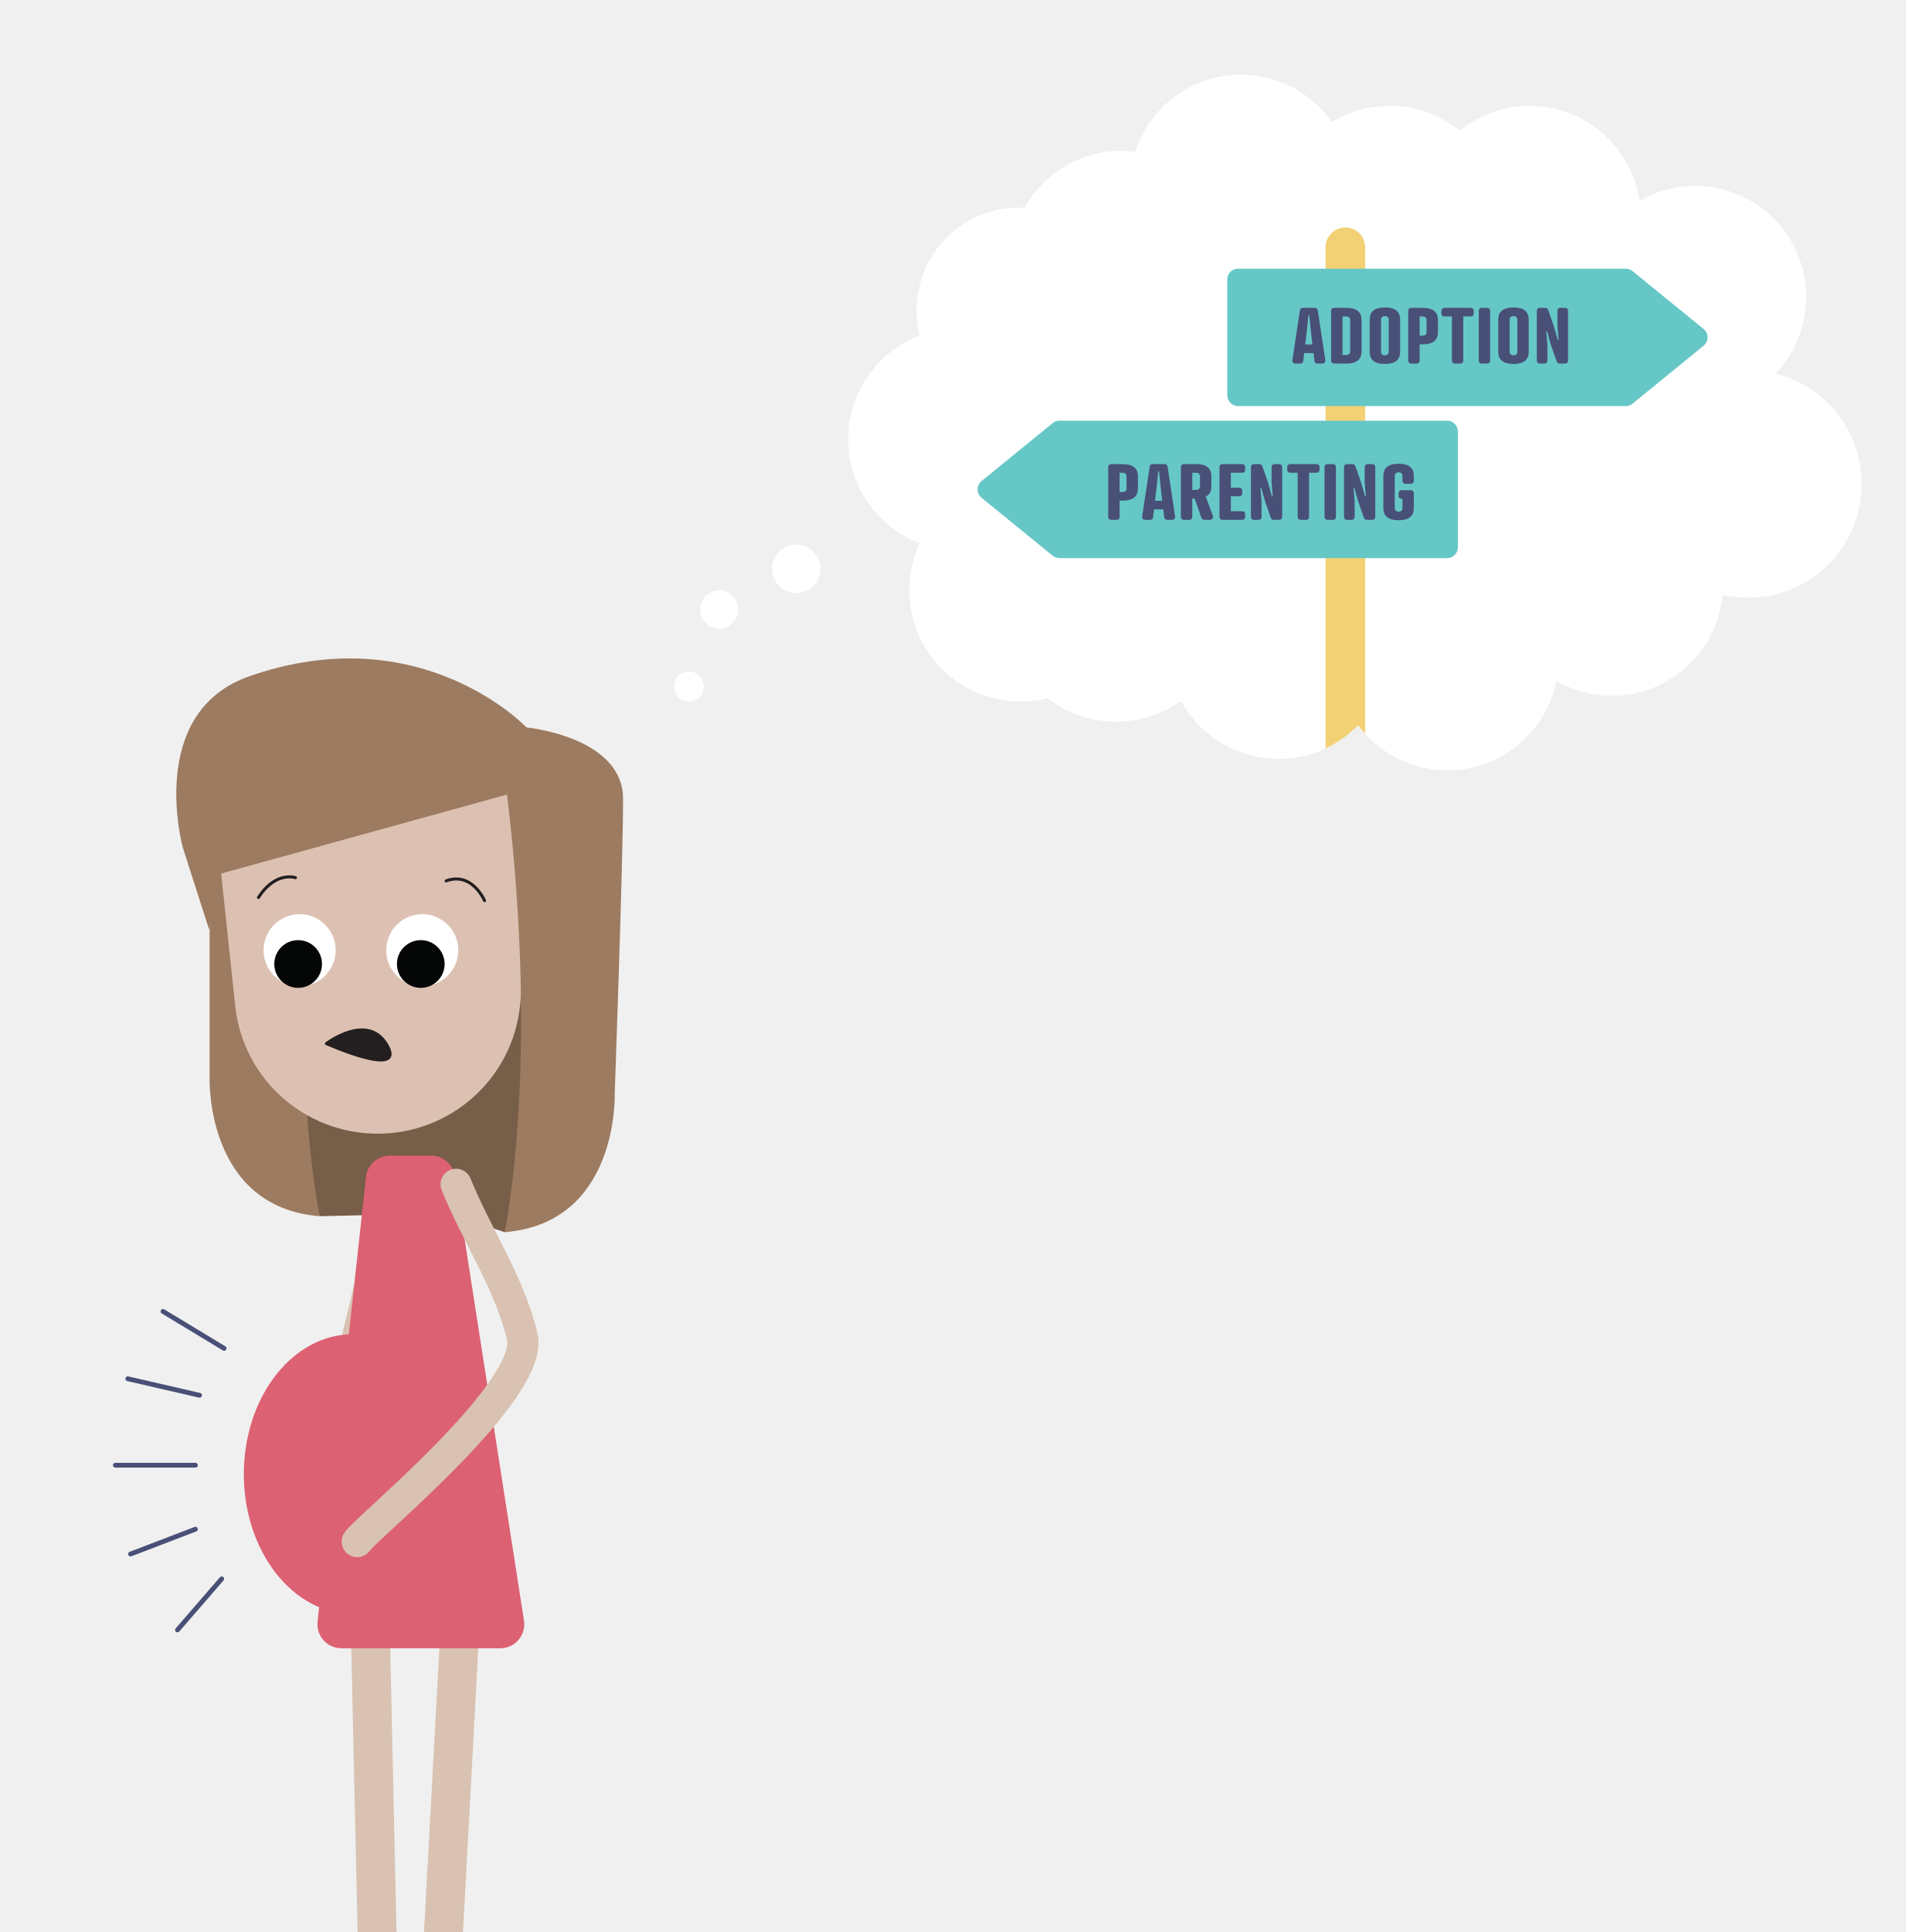
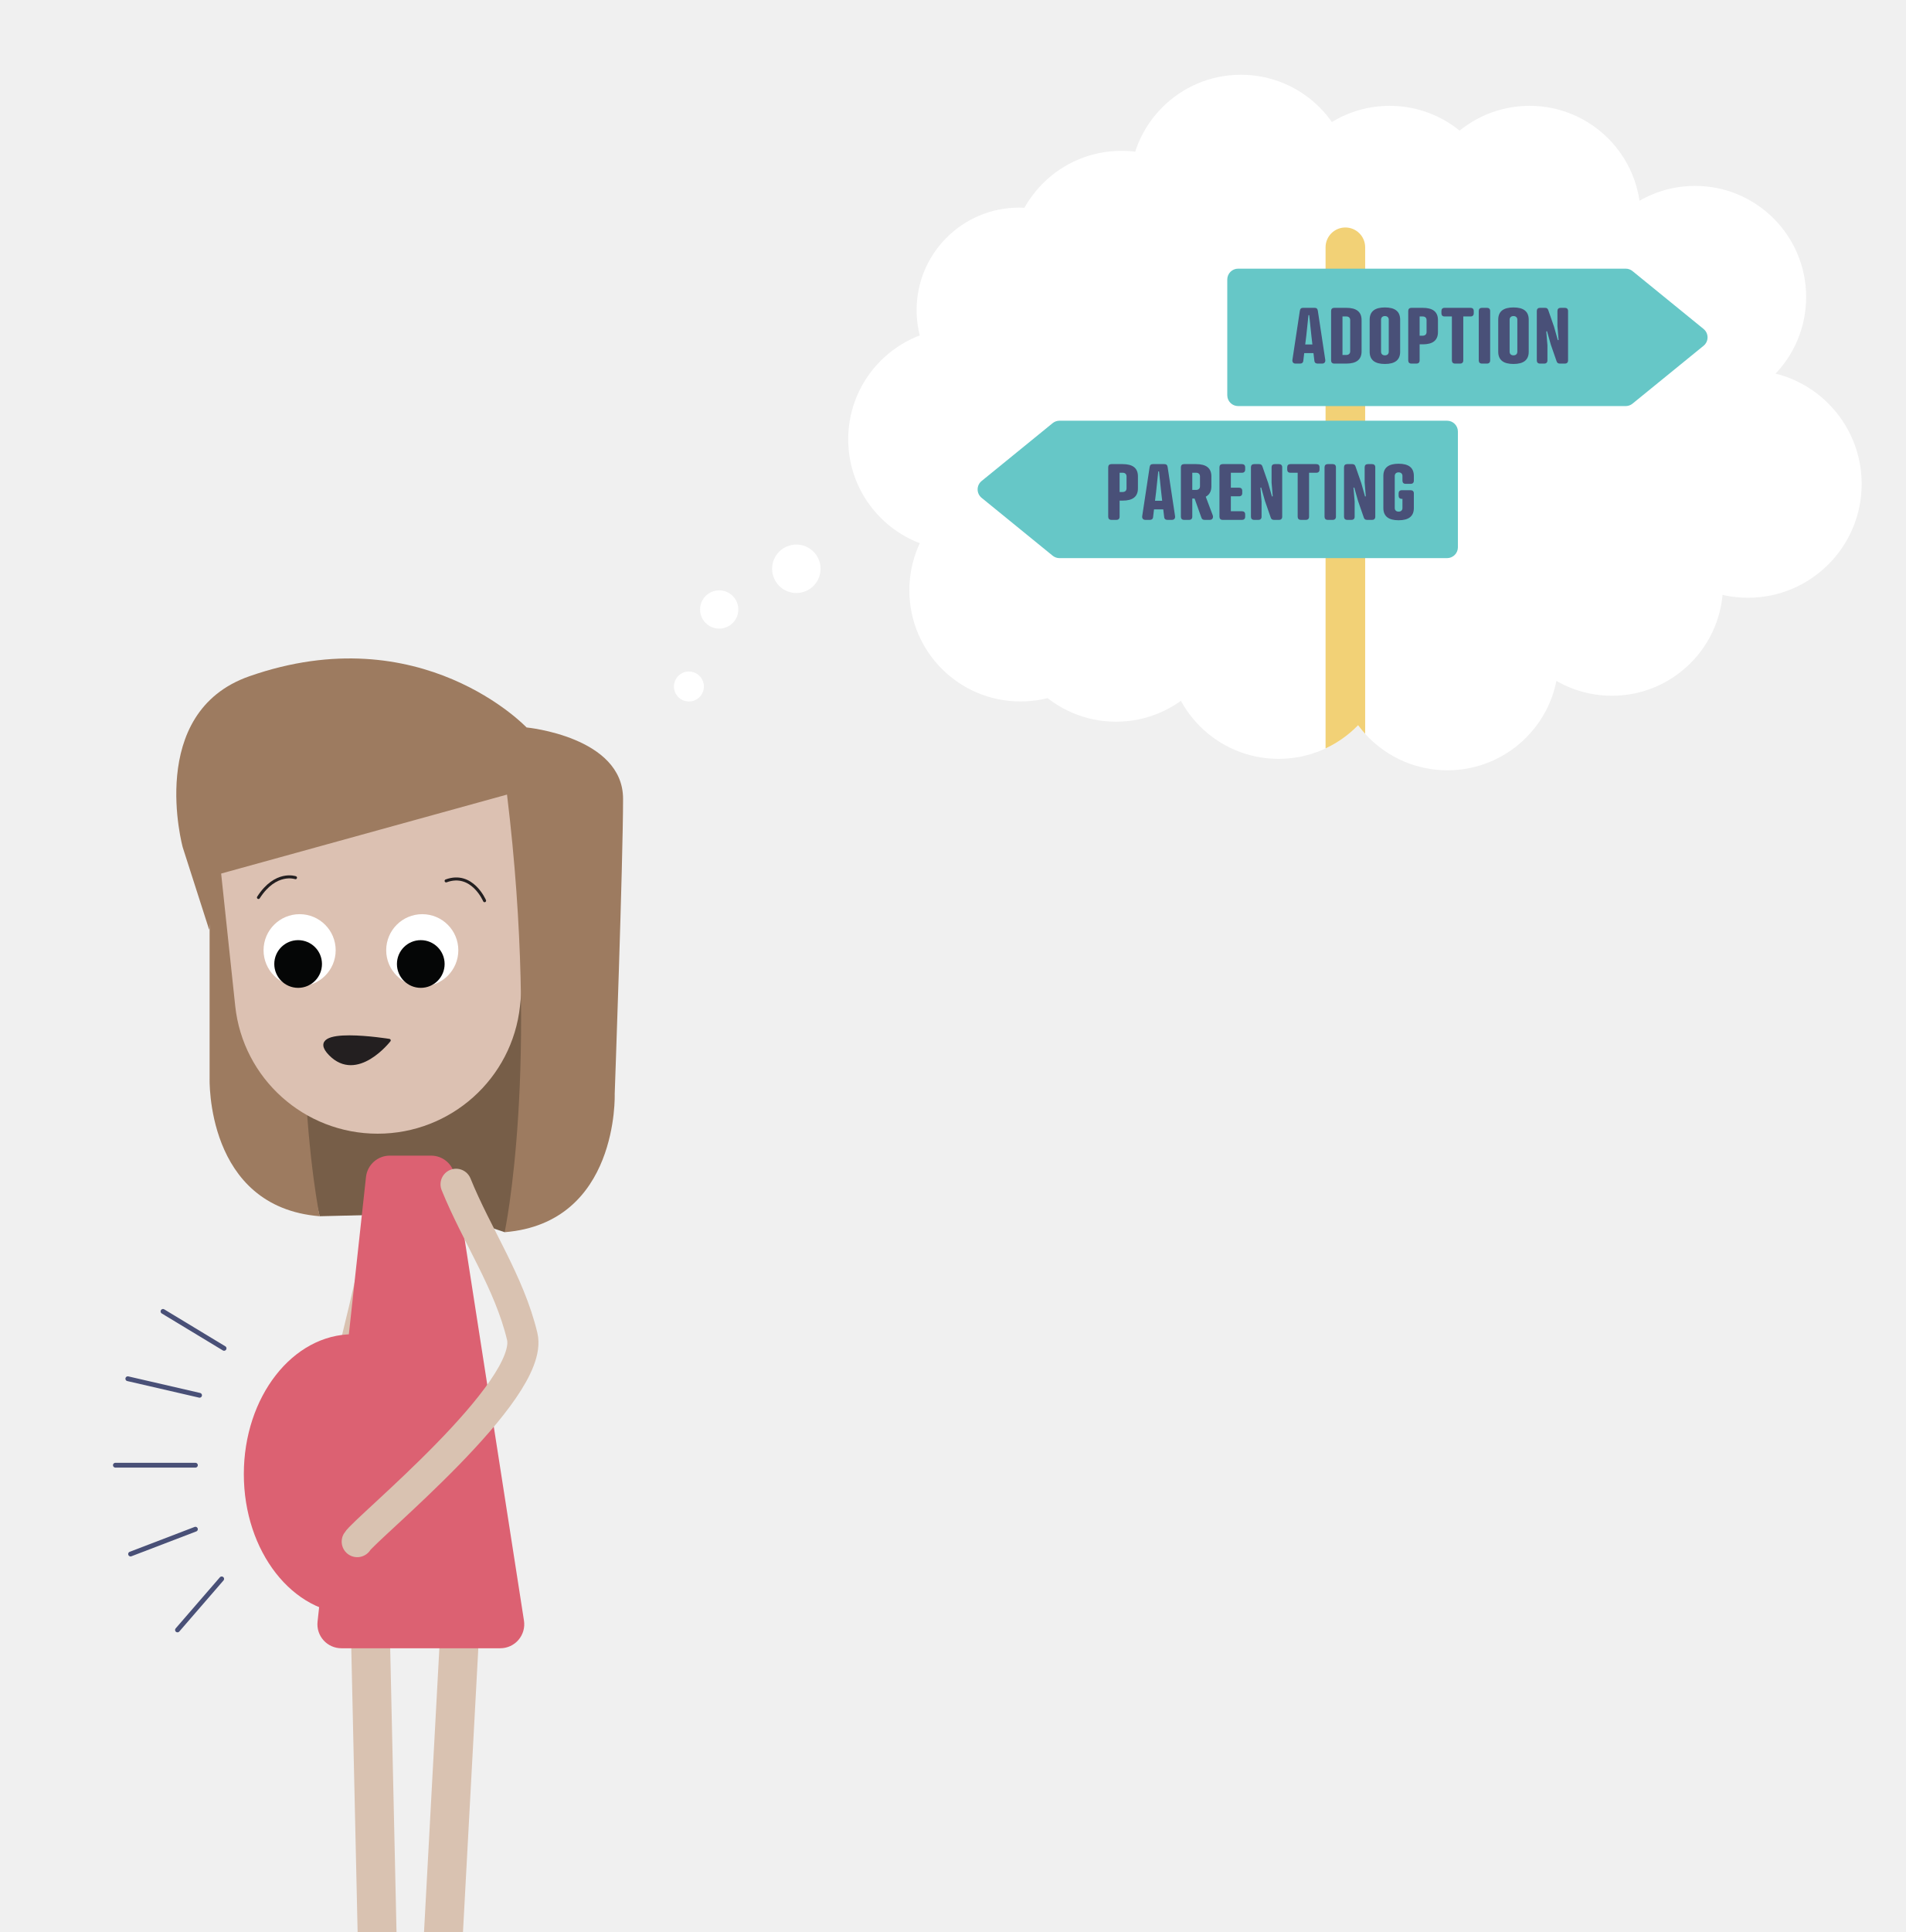
<svg xmlns="http://www.w3.org/2000/svg" viewBox="0 0 4897.512 4965.011" class="gabby">
  <defs>
    <style>
			.a,.b,.d,.e,.o,.p{fill:none;}.b{stroke:#495077;stroke-width:12.309px;}.b,.d,.e,.n,.o,.p{stroke-linecap:round;}.b,.d,.e,.p{stroke-miterlimit:10;}.c{clip-path:url(#a);}.d,.e,.p{stroke:#d9c2b1;}.d{stroke-width:37.295px;}.e{stroke-width:100px;}.f{clip-path:url(#b);}.g{clip-path:url(#c);}.h{fill:#775e48;}.i{fill:#9d7b60;}.j{fill:#dcc1b2;}.k{fill:#dc6172;}.l{fill:#fff;}.m{fill:#050606;}.n{fill:#231f20;}.n,.o{stroke:#231f20;stroke-linejoin:round;stroke-width:7.77px;}.p{stroke-width:80px;}.q{clip-path:url(#d);}.r{fill:#f2d176;}.s{fill:#66c7c7;}.t{fill:#495078;}
		</style>
    <clipPath id="a">
      <rect class="a" x="67.891" y="1316.061" width="1829.817" height="4012.951" transform="translate(1965.6 6645.072) rotate(-180)" />
    </clipPath>
    <clipPath id="b">
      <polygon class="a" points="81.495 3499.898 1957.86 3162.626 1957.86 953.376 81.495 1290.649 81.495 3499.898" />
    </clipPath>
    <clipPath id="c">
      <polygon class="a" points="71.682 3505.209 1948.047 3167.937 1948.047 958.688 71.682 1295.96 71.682 3505.209" />
    </clipPath>
    <clipPath id="d">
      <path class="a" d="M4564.118,960.156A284.589,284.589,0,0,0,4642.81,763.389c0-157.757-127.888-285.646-285.646-285.646a284.21,284.21,0,0,0-142.739,38.261c-20.162-138.017-138.98-244.01-282.592-244.01a284.407,284.407,0,0,0-179.819,63.752,285.641,285.641,0,0,0-328.391-22.108c-51.686-73.479-137.072-121.541-233.734-121.541-127.098,0-234.755,83.034-271.82,197.797a287.877,287.877,0,0,0-35.312-2.251c-107.155,0-200.475,59.039-249.351,146.328q-6.921-.36-13.93-.371c-145.407,0-263.282,117.875-263.282,263.282a263.736,263.736,0,0,0,8.13,65.11c-107.529,40.993-183.949,145.016-183.949,266.941,0,121.98,76.486,226.042,184.091,266.996a284.468,284.468,0,0,0-26.93,121.101c0,157.758,127.888,285.646,285.646,285.646a286.145,286.145,0,0,0,69.778-8.621,285.336,285.336,0,0,0,342.559,6.86c48.412,88.907,142.672,149.245,251.03,149.245a284.726,284.726,0,0,0,204.542-86.349,285.207,285.207,0,0,0,229.61,115.742c138.628,0,254.155-98.766,280.144-229.762a284.224,284.224,0,0,0,142.642,38.206c148.853,0,271.057-113.875,284.385-259.251a293.067,293.067,0,0,0,65.284,7.408c161.465,0,292.358-130.893,292.358-292.358C4785.512,1106.81,4691.283,991.871,4564.118,960.156Z" />
    </clipPath>
  </defs>
  <line class="b" x1="512.994" y1="3585.734" x2="328.532" y2="3543.166" />
  <line class="b" x1="502.352" y1="3765.381" x2="296.606" y2="3765.381" />
  <line class="b" x1="502.352" y1="3929.826" x2="335.627" y2="3993.678" />
  <line class="b" x1="576.014" y1="3465.124" x2="418.989" y2="3370.15" />
  <line class="b" x1="569.85" y1="4057.529" x2="456.236" y2="4188.78" />
  <g class="c">
    <path class="d" d="M981.262,3058.507S843.334,3767.853,725.11,3940.264" />
    <line class="e" x1="1179.459" y1="4235.824" x2="1137.738" y2="5007.669" />
    <g class="f">
      <g class="g">
        <polygon class="h" points="1297.245 3166.582 1152.074 3117.592 821.705 3125.569 759.361 2867.781 1222.306 2641.794 1332.922 2378.762 1514.047 2378.762 1498.251 2772.672 1458.613 3002.362 1297.245 3166.582" />
        <path class="i" d="M538.823,2239.494c17.325,5.934,46.307-68.268,63.513-33.554,65.102,131.345,117.597,513.296,180.561,543.144,10.095,241.875,38.807,376.485,38.807,376.485-294.197-23.677-282.882-355.144-282.882-355.144Z" />
        <path class="j" d="M970.677,2913.459h.001c188.254,0,346.163-141.574,366.009-328.145l27.638-259.833c2.091-391.732-147.383-405.482-366.009-405.482H789.307c-136.478,0-242.87,117.866-228.483,253.124l43.844,412.191C624.514,2771.885,782.423,2913.459,970.677,2913.459Z" />
        <path class="i" d="M1297.245,3166.582s90.924-426.173,6.06-1124.623L560.292,2247.193,537.661,2389.251,469.77,2177.644s-95.393-346.412,171.043-439.668c441.933-154.683,712.727,131.499,712.727,131.499s248.085,23.676,248.085,183.491-21.498,758.471-21.498,758.471S1591.442,3142.906,1297.245,3166.582Z" />
      </g>
    </g>
    <line class="e" x1="953.004" y1="4236.119" x2="970.76" y2="5031.617" />
    <path class="k" d="M877.51,4235.824h408.527a61.584,61.584,0,0,0,60.852-71.055L1169.017,3021.952a61.584,61.584,0,0,0-60.852-52.113H1002.02a61.584,61.584,0,0,0-61.222,54.914L816.288,4167.57A61.584,61.584,0,0,0,877.51,4235.824Z" />
    <circle class="l" cx="1085.448" cy="2442.016" r="92.692" />
    <circle class="m" cx="1081.628" cy="2477.361" r="61.304" />
    <circle class="l" cx="770.181" cy="2442.016" r="92.692" />
    <circle class="m" cx="766.361" cy="2477.361" r="61.304" />
-     <path class="n mouth" d="M995.239,2686.869c48.553,86.305-156.088-5.024-156.088-5.024S946.328,2599.928,995.239,2686.869Z" />
+     <path class="n mouth" d="M848.355,2708.816c-69.057-70.973,152.159-35.162,152.159-35.162S917.921,2780.311,848.355,2708.816Z" />
    <path class="o" d="M1245.625,2314.679s-31.902-75.532-98.872-50.902" />
    <path class="o" d="M759.592,2255.567s-50.902-18.073-95.236,50.897" />
    <ellipse class="k belly bounce" cx="907.196" cy="3788.337" rx="280.417" ry="359.521" />
    <path class="p" d="M1172.373,3043.512c53.255,131.482,136.682,251.648,169.979,390.815,33.302,139.185-406.067,496.024-424.034,527.426" />
  </g>
  <circle class="l" cx="2047.041" cy="1461.699" r="62.269" />
  <circle class="l" cx="1848.734" cy="1566.292" r="49.149" />
  <circle class="l" cx="1770.894" cy="1764.236" r="38.498" />
  <ellipse class="l" cx="3486.093" cy="1128.932" rx="1084.026" ry="663.668" />
  <circle class="l" cx="2619.474" cy="796.881" r="263.282" />
  <circle class="l" cx="4357.163" cy="763.389" r="285.646" />
  <circle class="l" cx="4493.154" cy="1243.795" r="292.358" />
  <circle class="l" cx="2882.756" cy="673.289" r="285.646" />
  <circle class="l" cx="2868.802" cy="1569.035" r="285.646" />
  <circle class="l" cx="3189.888" cy="477.743" r="285.646" />
  <circle class="l" cx="3572.193" cy="557.64" r="285.646" />
  <circle class="l" cx="2466.018" cy="1128.932" r="285.646" />
  <circle class="l" cx="2623.18" cy="1517.029" r="285.646" />
  <circle class="l" cx="3286.547" cy="1664.513" r="285.646" />
  <circle class="l" cx="3720.7" cy="1693.905" r="285.646" />
  <circle class="l" cx="3931.833" cy="557.64" r="285.646" />
  <circle class="l" cx="4143.485" cy="1502.349" r="285.646" />
  <g class="q">
    <path class="r" d="M3509.23,1992.645H3407.445V635.505a50.892,50.892,0,0,1,50.892-50.892h0a50.892,50.892,0,0,1,50.892,50.892Z" />
  </g>
  <path class="s" d="M4178.897,1043.57H3182.643a27.877,27.877,0,0,1-27.877-27.877V718.299a27.877,27.877,0,0,1,27.877-27.877h996.254a27.878,27.878,0,0,1,17.603,6.261L4379.094,845.38a27.877,27.877,0,0,1,0,43.233l-182.593,148.696A27.877,27.877,0,0,1,4178.897,1043.57Z" />
  <path class="s" d="M2723.479,1434.315H3719.733a27.877,27.877,0,0,0,27.877-27.877V1109.045a27.877,27.877,0,0,0-27.877-27.877H2723.479a27.877,27.877,0,0,0-17.603,6.261l-182.593,148.696a27.877,27.877,0,0,0,0,43.233l182.593,148.696A27.877,27.877,0,0,0,2723.479,1434.315Z" />
  <path class="t" d="M3378.7,927.246l-2.374-19.791h-23.749l-2.374,19.791c-.594,5.541-4.354,7.125-8.114,7.125h-11.874c-5.937,0-8.906-4.156-7.917-10.093l18.999-125.473c.792-5.739,3.76-7.718,8.312-7.718h29.686c4.552,0,7.521,1.979,8.312,7.718l18.999,125.473c.989,5.937-1.98,10.093-7.917,10.093h-11.874C3383.054,934.371,3379.294,932.787,3378.7,927.246Zm-23.551-41.956h18.405l-2.573-22.561-5.541-52.841h-1.98l-5.541,52.841Z" />
  <path class="t" d="M3429.758,934.371c-5.146,0-8.114-2.969-8.114-8.114V799.201c0-5.146,2.969-8.114,8.114-8.114h31.071c25.53,0,39.186,9.895,39.186,31.467v80.35c0,21.572-13.655,31.467-39.186,31.467Zm31.071-22.166c6.531,0,9.896-3.958,9.896-9.302v-80.35c0-5.343-3.364-9.301-9.896-9.301h-9.895v98.953Z" />
  <path class="t" d="M3599.163,821.564v82.329c0,21.572-13.655,31.467-39.185,31.467s-39.186-9.896-39.186-31.467V821.564c0-21.572,13.656-31.467,39.186-31.467S3599.163,799.992,3599.163,821.564Zm-49.081,0v82.329c0,5.343,3.364,9.302,9.895,9.302s9.896-3.958,9.896-9.302V821.564c0-5.344-3.364-9.302-9.896-9.302S3550.082,816.221,3550.082,821.564Z" />
  <path class="t" d="M3649.231,884.894v41.362c0,5.146-2.969,8.114-8.114,8.114h-13.062c-5.146,0-8.114-2.969-8.114-8.114V799.201c0-5.146,2.969-8.114,8.114-8.114h29.092c25.53,0,39.186,9.895,39.186,31.467V853.427c0,21.572-13.655,31.467-39.186,31.467Zm7.916-22.166c6.531,0,9.896-3.958,9.896-9.302V822.553c0-5.343-3.364-9.301-9.896-9.301h-7.916v49.477Z" />
  <path class="t" d="M3761.442,813.252V926.257c0,5.146-2.969,8.114-8.114,8.114h-13.062c-5.146,0-8.114-2.969-8.114-8.114V813.252h-18.801c-5.146,0-8.114-2.969-8.114-8.114v-5.937c0-5.146,2.969-8.114,8.114-8.114h66.892c5.146,0,8.114,2.968,8.114,8.114v5.937c0,5.146-2.968,8.114-8.114,8.114Z" />
  <path class="t" d="M3830.509,926.257c0,5.146-2.969,8.114-8.114,8.114h-13.062c-5.146,0-8.114-2.969-8.114-8.114V799.201c0-5.146,2.968-8.114,8.114-8.114h13.062c5.146,0,8.114,2.968,8.114,8.114Z" />
  <path class="t" d="M3929.658,821.564v82.329c0,21.572-13.655,31.467-39.186,31.467s-39.185-9.896-39.185-31.467V821.564c0-21.572,13.655-31.467,39.185-31.467S3929.658,799.992,3929.658,821.564Zm-49.081,0v82.329c0,5.343,3.364,9.302,9.895,9.302s9.896-3.958,9.896-9.302V821.564c0-5.344-3.364-9.302-9.896-9.302S3880.577,816.221,3880.577,821.564Z" />
  <path class="t" d="M4003.474,799.201c0-5.146,2.969-8.114,8.114-8.114h11.083c5.146,0,8.114,2.968,8.114,8.114V926.257c0,5.146-2.968,8.114-8.114,8.114h-13.26c-4.948,0-6.927-2.573-8.114-5.937l-14.843-42.748-9.697-34.436-1.979.396,2.969,35.425v39.186c0,5.146-2.969,8.114-8.114,8.114h-11.083c-5.146,0-8.114-2.969-8.114-8.114V799.201c0-5.146,2.968-8.114,8.114-8.114h13.26c4.948,0,6.927,2.573,8.114,5.937l14.843,42.748,9.697,34.436,1.979-.396-2.969-35.425Z" />
  <path class="t" d="M2878.002,1286.53v41.362c0,5.146-2.969,8.114-8.114,8.114h-13.062c-5.146,0-8.114-2.969-8.114-8.114V1200.837c0-5.146,2.969-8.114,8.114-8.114h29.092c25.53,0,39.185,9.895,39.185,31.467v30.873c0,21.572-13.655,31.467-39.185,31.467Zm7.916-22.166c6.531,0,9.896-3.958,9.896-9.302v-30.873c0-5.343-3.364-9.301-9.896-9.301h-7.916v49.477Z" />
  <path class="t" d="M2992.588,1328.882l-2.374-19.791h-23.749l-2.374,19.791c-.594,5.541-4.354,7.125-8.114,7.125H2944.101c-5.937,0-8.906-4.156-7.917-10.093l18.999-125.473c.792-5.739,3.76-7.718,8.312-7.718h29.686c4.552,0,7.521,1.979,8.312,7.718l18.999,125.473c.989,5.937-1.98,10.093-7.917,10.093h-11.874C2996.942,1336.007,2993.182,1334.423,2992.588,1328.882Zm-23.551-41.956h18.405l-2.573-22.561-5.541-52.841h-1.98l-5.541,52.841Z" />
  <path class="t" d="M3099.454,1276.437l18.01,47.894c1.583,4.156.594,11.676-7.521,11.676H3096.288c-4.156,0-6.729-1.979-7.916-5.343l-17.614-49.477h-5.937v46.706c0,5.146-2.969,8.114-8.114,8.114h-13.062c-5.146,0-8.114-2.969-8.114-8.114V1200.837c0-5.146,2.968-8.114,8.114-8.114h31.071c25.53,0,39.186,9.895,39.186,31.467v25.53C3113.902,1262.781,3108.954,1271.489,3099.454,1276.437Zm-24.738-17.416c6.531,0,9.896-3.958,9.896-9.301v-25.53c0-5.343-3.364-9.301-9.896-9.301h-9.895v44.133Z" />
  <path class="t" d="M3192.666,1192.722c5.146,0,8.114,2.968,8.114,8.114v5.937c0,5.146-2.969,8.114-8.114,8.114H3163.97v38.394h21.176c5.146,0,8.114,2.969,8.114,8.114v5.938c0,5.146-2.969,8.114-8.114,8.114H3163.97v38.394h28.696c5.146,0,8.114,2.969,8.114,8.114v5.937c0,5.146-2.969,8.114-8.114,8.114h-49.873c-5.146,0-8.114-2.969-8.114-8.114V1200.837c0-5.146,2.968-8.114,8.114-8.114Z" />
  <path class="t" d="M3268.658,1200.837c0-5.146,2.969-8.114,8.114-8.114h11.083c5.146,0,8.114,2.968,8.114,8.114v127.056c0,5.146-2.968,8.114-8.114,8.114h-13.26c-4.948,0-6.927-2.573-8.114-5.937l-14.843-42.748-9.697-34.435-1.979.396,2.969,35.425v39.185c0,5.146-2.969,8.114-8.114,8.114h-11.083c-5.146,0-8.114-2.969-8.114-8.114V1200.837c0-5.146,2.968-8.114,8.114-8.114h13.26c4.948,0,6.927,2.573,8.114,5.937l14.843,42.748,9.697,34.435,1.979-.396-2.969-35.425Z" />
  <path class="t" d="M3365.035,1214.888v113.004c0,5.146-2.969,8.114-8.114,8.114h-13.062c-5.146,0-8.114-2.969-8.114-8.114V1214.888h-18.801c-5.146,0-8.114-2.969-8.114-8.114v-5.937c0-5.146,2.969-8.114,8.114-8.114h66.892c5.146,0,8.114,2.968,8.114,8.114v5.937c0,5.146-2.968,8.114-8.114,8.114Z" />
  <path class="t" d="M3434.102,1327.892c0,5.146-2.969,8.114-8.114,8.114h-13.062c-5.146,0-8.114-2.969-8.114-8.114V1200.837c0-5.146,2.969-8.114,8.114-8.114h13.062c5.146,0,8.114,2.968,8.114,8.114Z" />
  <path class="t" d="M3507.919,1200.837c0-5.146,2.969-8.114,8.114-8.114h11.083c5.146,0,8.114,2.968,8.114,8.114v127.056c0,5.146-2.968,8.114-8.114,8.114h-13.26c-4.948,0-6.927-2.573-8.114-5.937l-14.843-42.748-9.697-34.435-1.979.396,2.969,35.425v39.185c0,5.146-2.969,8.114-8.114,8.114h-11.083c-5.146,0-8.114-2.969-8.114-8.114V1200.837c0-5.146,2.969-8.114,8.114-8.114h13.26c4.948,0,6.927,2.573,8.114,5.937l14.843,42.748,9.698,34.435,1.979-.396-2.969-35.425Z" />
  <path class="t" d="M3626.263,1259.813c5.146,0,8.114,2.968,8.114,8.114v37.602c0,21.572-13.655,31.467-39.186,31.467s-39.185-9.896-39.185-31.467V1223.2c0-21.572,13.655-31.467,39.185-31.467s39.186,9.896,39.186,31.467v12.072c0,5.146-2.968,8.114-8.114,8.114h-13.062c-5.146,0-8.114-2.969-8.114-8.114V1223.2c0-5.344-3.364-9.302-9.896-9.302s-9.895,3.958-9.895,9.302v82.329c0,5.343,3.364,9.302,9.895,9.302s9.896-3.958,9.896-9.302v-23.551h-1.781c-5.146,0-8.114-2.969-8.114-8.114v-5.937c0-5.146,2.969-8.114,8.114-8.114Z" />
</svg>
